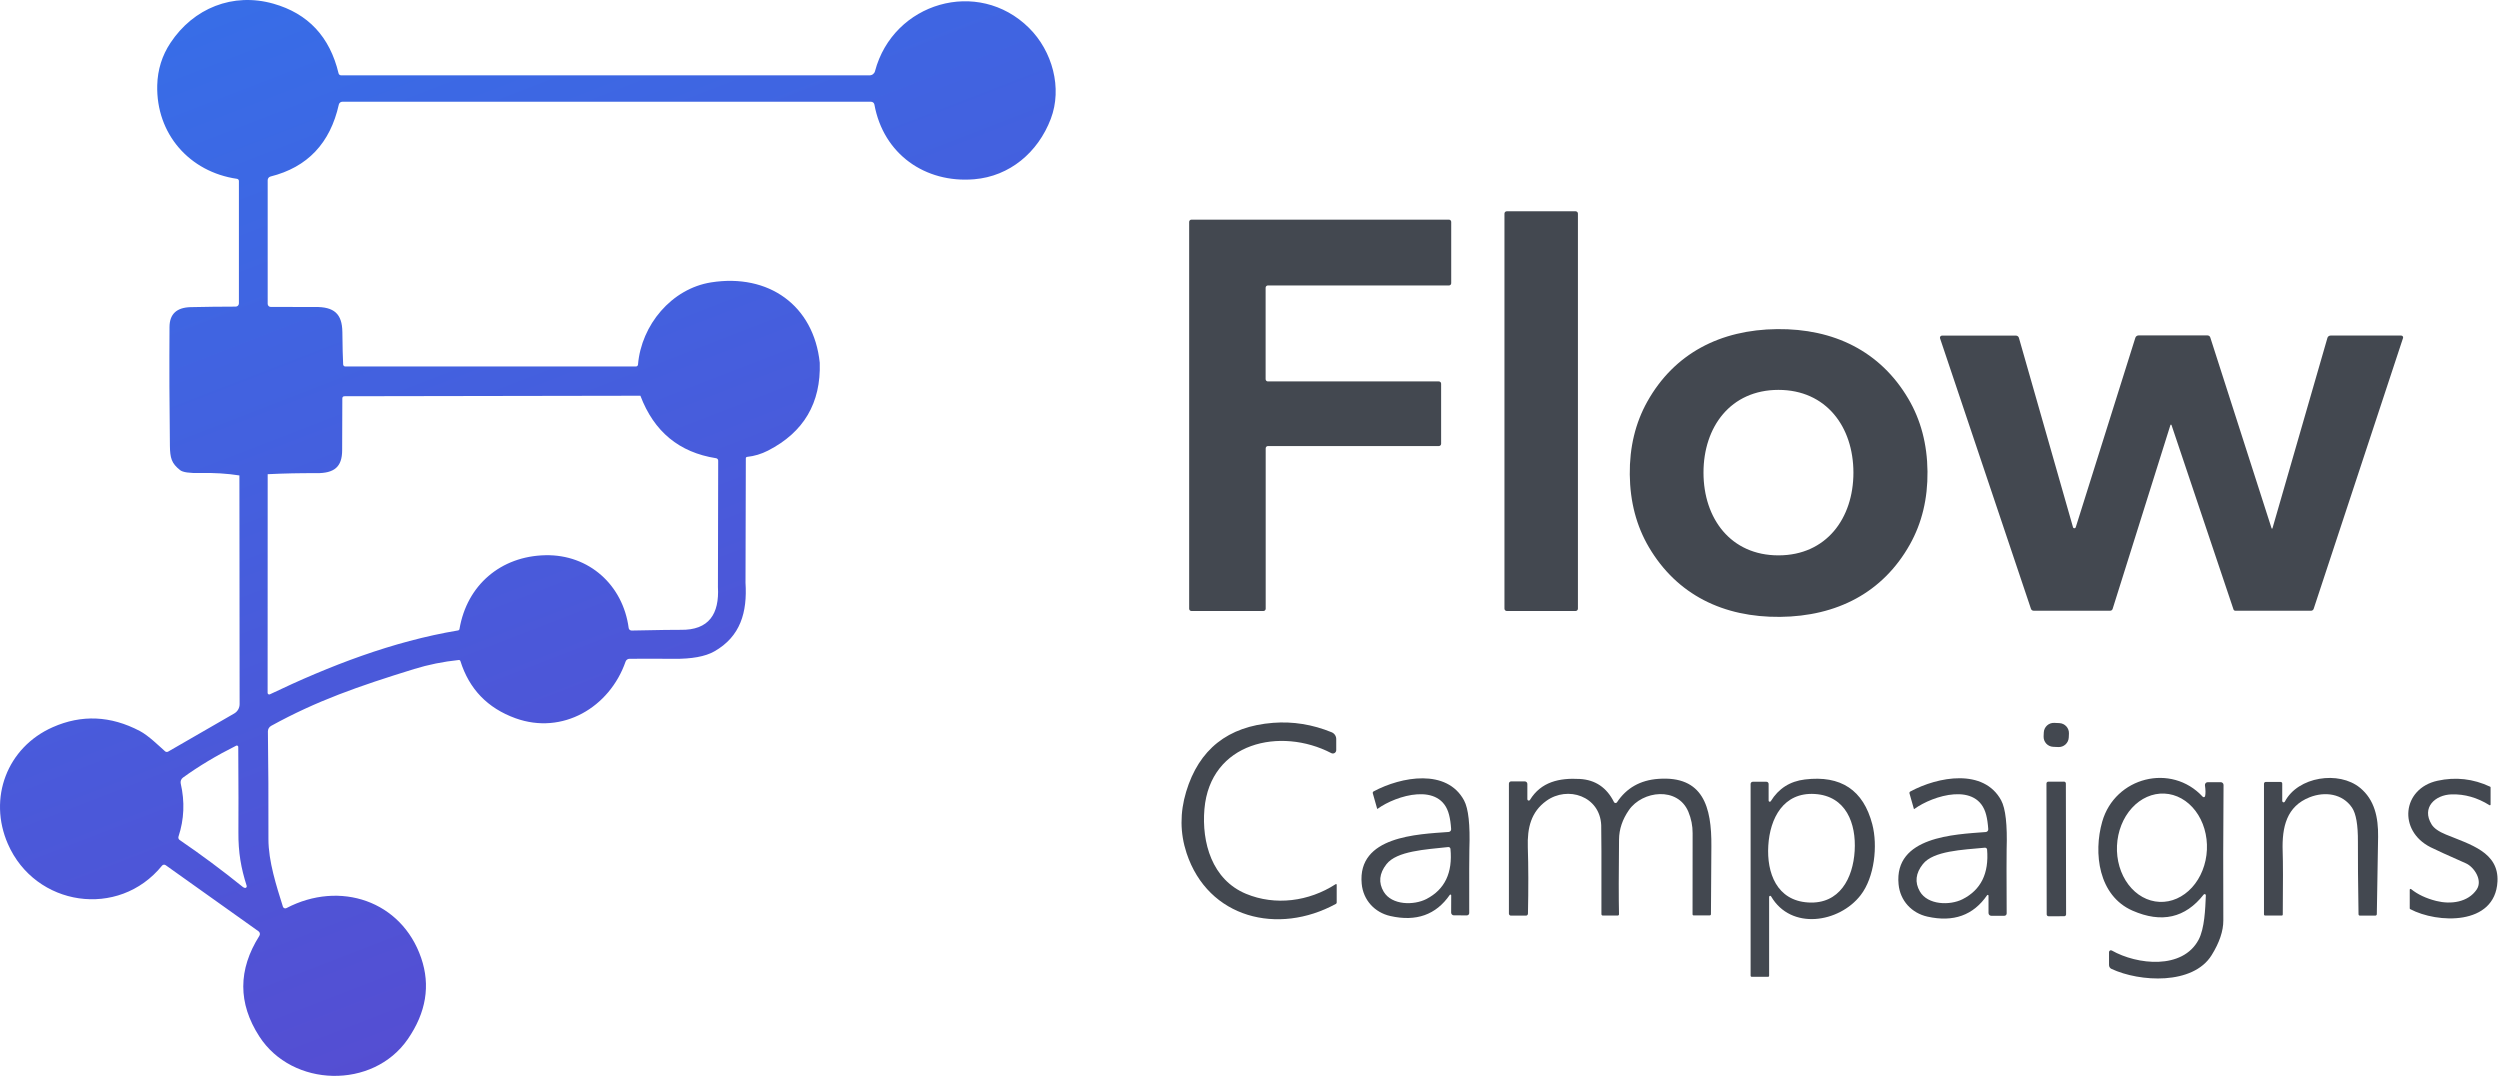
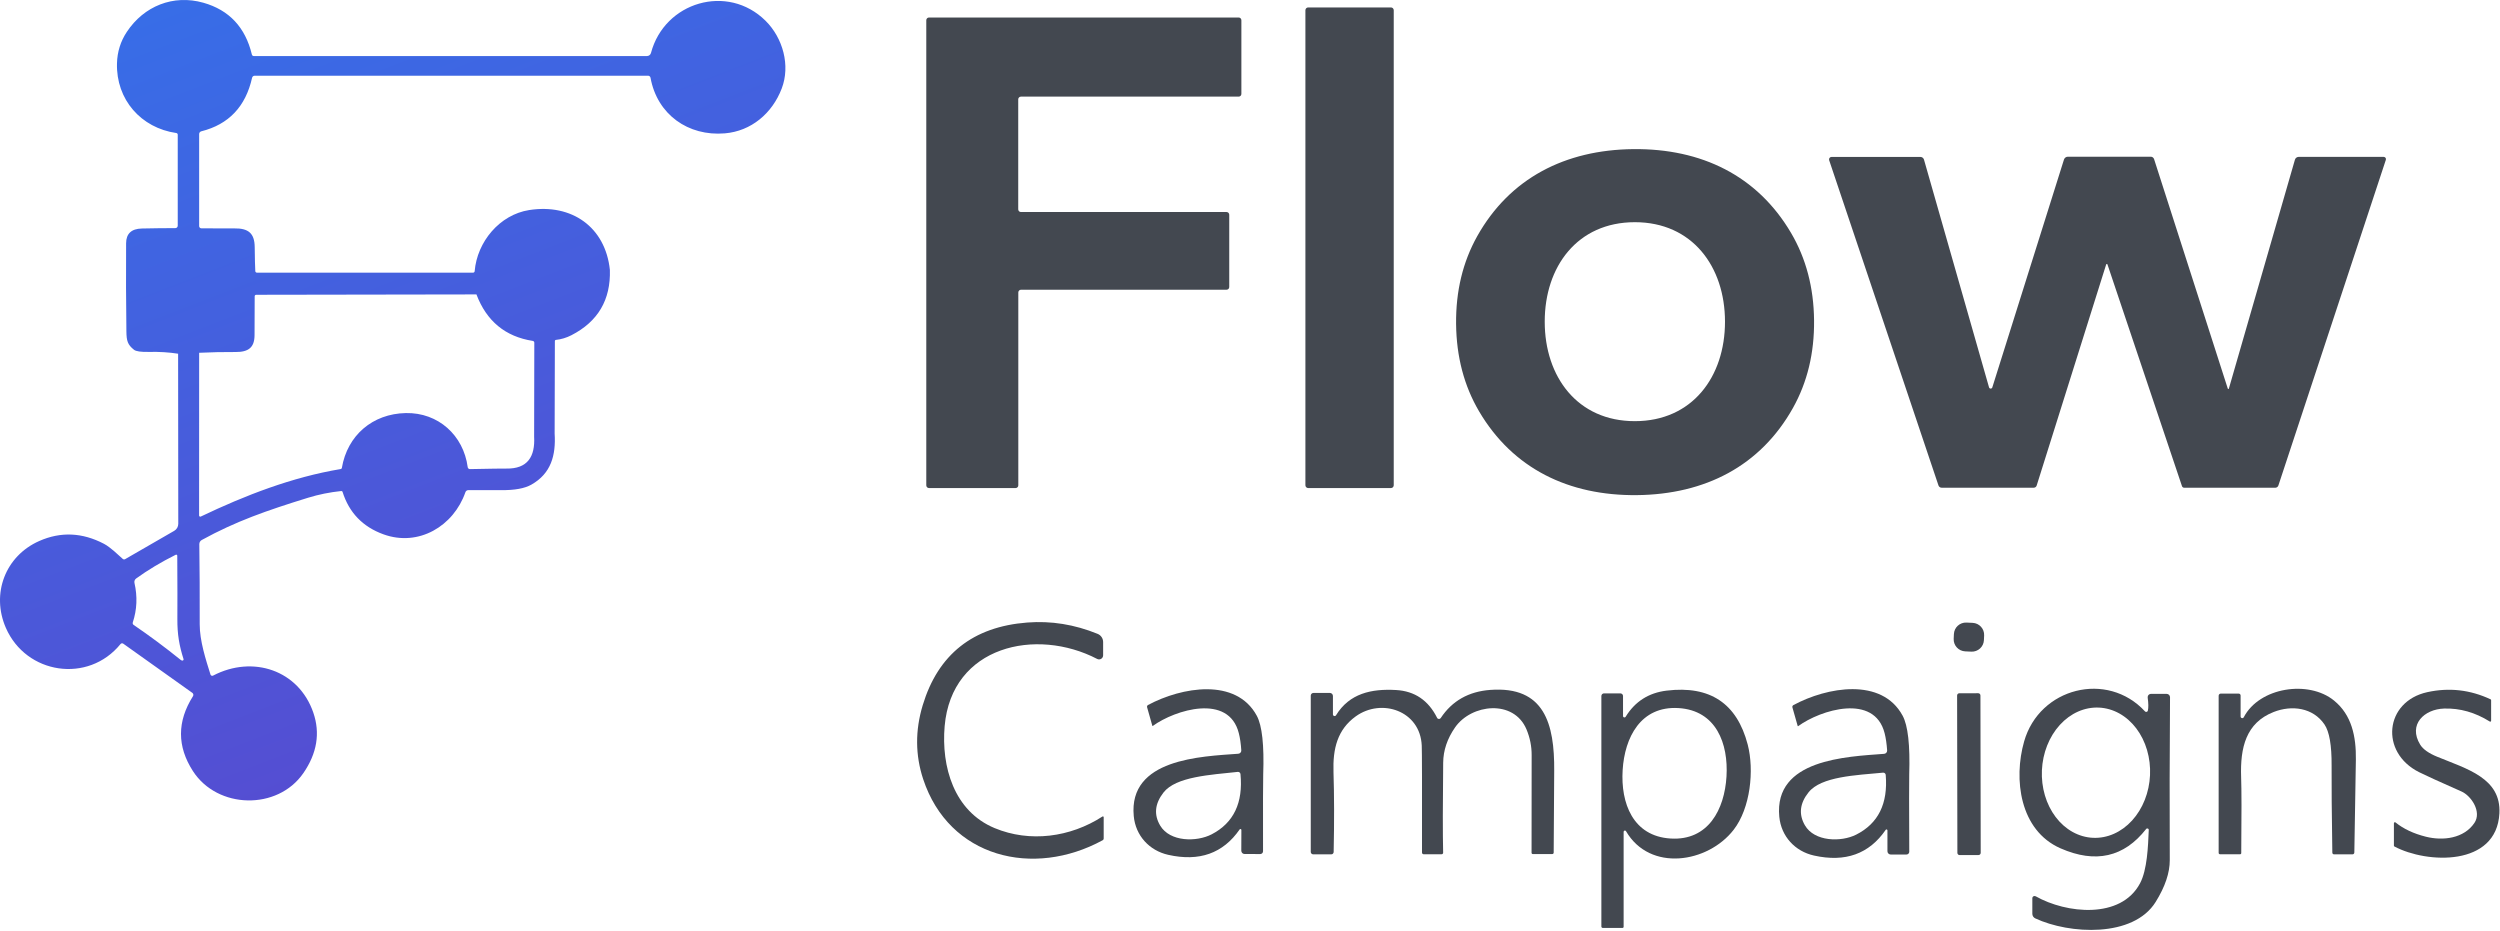
- <svg xmlns="http://www.w3.org/2000/svg" width="701" height="302" viewBox="0 0 701 302" fill="none">
-   <path d="M441.8 59.243H422.5C422.141 59.243 421.85 59.534 421.85 59.893V170.673C421.85 171.032 422.141 171.323 422.5 171.323H441.8C442.159 171.323 442.45 171.032 442.45 170.673V59.893C442.45 59.534 442.159 59.243 441.8 59.243Z" fill="#434850" />
-   <path d="M333.44 170.693V62.223C333.44 62.056 333.506 61.896 333.624 61.778C333.742 61.66 333.903 61.593 334.07 61.593H406.29C406.457 61.593 406.617 61.66 406.735 61.778C406.853 61.896 406.92 62.056 406.92 62.223V79.413C406.92 79.581 406.853 79.741 406.735 79.859C406.617 79.977 406.457 80.043 406.29 80.043H355.51C355.343 80.043 355.182 80.11 355.064 80.228C354.946 80.346 354.88 80.506 354.88 80.673V106.323C354.88 106.491 354.946 106.651 355.064 106.769C355.182 106.887 355.343 106.953 355.51 106.953H403.46C403.627 106.953 403.787 107.02 403.905 107.138C404.023 107.256 404.09 107.416 404.09 107.583V124.443C404.09 124.611 404.023 124.771 403.905 124.889C403.787 125.007 403.627 125.073 403.46 125.073H355.53C355.363 125.073 355.202 125.14 355.084 125.258C354.966 125.376 354.9 125.536 354.9 125.703V170.693C354.9 170.861 354.833 171.021 354.715 171.139C354.597 171.257 354.437 171.323 354.27 171.323H334.07C333.903 171.323 333.742 171.257 333.624 171.139C333.506 171.021 333.44 170.861 333.44 170.693Z" fill="#434850" />
-   <path d="M498.31 92.283C514.2 92.123 527.24 98.463 535.1 111.823C538.6 117.763 540.39 124.553 540.47 132.193C540.55 139.833 538.903 146.66 535.53 152.673C527.95 166.193 515.05 172.803 499.15 172.973C483.25 173.133 470.22 166.793 462.35 153.433C458.856 147.493 457.07 140.703 456.99 133.063C456.91 125.423 458.553 118.597 461.92 112.583C469.51 99.063 482.41 92.453 498.31 92.283ZM477.66 132.533C477.66 145.373 485.29 155.733 498.68 155.723C512.08 155.723 519.7 145.363 519.7 132.523C519.69 119.673 512.07 109.323 498.67 109.323C485.27 109.333 477.65 119.683 477.66 132.533Z" fill="#434850" />
-   <path d="M636.95 148.133C636.958 148.161 636.974 148.184 636.996 148.201C637.019 148.218 637.047 148.228 637.075 148.228C637.103 148.228 637.13 148.218 637.153 148.201C637.176 148.184 637.192 148.161 637.2 148.133L652.61 94.743C652.664 94.556 652.778 94.392 652.935 94.275C653.092 94.157 653.283 94.094 653.48 94.093H673.31C673.394 94.094 673.476 94.115 673.551 94.153C673.626 94.191 673.69 94.246 673.739 94.314C673.788 94.381 673.82 94.459 673.832 94.54C673.844 94.622 673.837 94.705 673.81 94.783L648.75 170.723C648.697 170.878 648.598 171.012 648.465 171.108C648.332 171.203 648.173 171.254 648.01 171.253H626.8C626.683 171.254 626.569 171.219 626.474 171.152C626.379 171.086 626.307 170.992 626.27 170.883L608.89 119.173C608.878 119.143 608.858 119.116 608.831 119.098C608.804 119.079 608.772 119.069 608.74 119.069C608.707 119.069 608.675 119.079 608.648 119.098C608.622 119.116 608.601 119.143 608.59 119.173L592.38 170.743C592.333 170.889 592.242 171.016 592.12 171.106C591.998 171.195 591.851 171.244 591.7 171.243H570.22C570.056 171.244 569.897 171.193 569.764 171.098C569.632 171.002 569.532 170.868 569.48 170.713L543.99 94.873C543.959 94.786 543.95 94.692 543.964 94.601C543.977 94.509 544.012 94.422 544.066 94.346C544.12 94.271 544.191 94.21 544.273 94.167C544.356 94.125 544.447 94.103 544.54 94.103H565.27C565.458 94.104 565.64 94.165 565.789 94.277C565.939 94.388 566.048 94.545 566.1 94.723L581.27 147.833C581.292 147.918 581.342 147.992 581.411 148.046C581.479 148.099 581.564 148.129 581.651 148.13C581.738 148.131 581.823 148.104 581.894 148.052C581.964 148 582.015 147.927 582.04 147.843L598.75 94.713C598.811 94.521 598.932 94.354 599.093 94.235C599.255 94.117 599.45 94.053 599.65 94.053H618.99C619.161 94.053 619.327 94.108 619.466 94.208C619.604 94.309 619.707 94.451 619.76 94.613L636.95 148.133Z" fill="#434850" />
-   <path d="M47.79 12.033C54.23 2.294 65.29 -2.187 76.66 1.033C86.386 3.793 92.476 10.301 94.93 20.554C94.966 20.715 95.058 20.86 95.188 20.963C95.319 21.067 95.481 21.123 95.649 21.123H243.84C244.184 21.124 244.519 21.011 244.792 20.801C245.065 20.591 245.261 20.297 245.349 19.964C250.439 0.724 274.23 -6.337 288.53 7.823C295.1 14.333 297.929 24.693 294.639 33.333C291.049 42.753 283.11 49.434 273.17 50.264C259.42 51.414 247.7 43.214 245.18 29.304C245.14 29.088 245.025 28.893 244.855 28.752C244.686 28.612 244.471 28.534 244.25 28.533H95.979C95.755 28.534 95.537 28.611 95.361 28.75C95.185 28.89 95.061 29.085 95.01 29.304C92.583 40.17 86.199 46.9 75.859 49.493C75.63 49.551 75.427 49.685 75.282 49.871C75.137 50.058 75.059 50.288 75.059 50.524V85.214C75.059 85.326 75.082 85.436 75.125 85.539C75.168 85.642 75.23 85.736 75.308 85.815C75.387 85.894 75.482 85.957 75.585 85.999C75.688 86.042 75.799 86.064 75.91 86.064C83.73 86.084 87.86 86.09 88.3 86.083C93.68 85.993 95.94 87.984 96 93.104C96.046 97.344 96.12 100.374 96.22 102.194C96.23 102.348 96.298 102.493 96.409 102.599C96.52 102.705 96.668 102.764 96.82 102.764H178.309C178.459 102.764 178.604 102.707 178.714 102.605C178.823 102.503 178.889 102.363 178.899 102.214C179.819 91.154 188.28 80.934 199.43 79.174C215.5 76.654 228.169 85.604 229.859 101.714C230.212 112.994 225.379 121.204 215.359 126.344C213.473 127.31 211.509 127.9 209.47 128.113C209.377 128.125 209.292 128.17 209.229 128.237C209.167 128.305 209.132 128.393 209.13 128.484L209.04 163.413C209.56 171.673 207.65 178.473 200.29 182.653C197.75 184.093 193.949 184.787 188.889 184.734C185.296 184.7 181.17 184.697 176.51 184.724C176.268 184.724 176.032 184.8 175.835 184.942C175.638 185.083 175.489 185.283 175.41 185.514C170.94 198.354 157.73 206.164 144.54 201.394C136.713 198.56 131.566 193.217 129.099 185.363C129.068 185.267 129.004 185.186 128.921 185.131C128.837 185.076 128.738 185.052 128.639 185.064C124.273 185.524 120.103 186.367 116.13 187.594C100.43 192.444 88.83 196.494 76.04 203.524C75.757 203.677 75.52 203.906 75.358 204.185C75.196 204.463 75.114 204.781 75.12 205.104C75.247 214.204 75.296 224.254 75.269 235.254C75.26 241.554 77.54 248.514 79.33 254.234C79.361 254.33 79.412 254.418 79.48 254.492C79.549 254.566 79.633 254.624 79.726 254.662C79.82 254.7 79.921 254.718 80.021 254.713C80.122 254.708 80.22 254.681 80.309 254.634C95.299 246.794 112.59 252.584 118.09 268.594C120.743 276.32 119.49 283.921 114.33 291.394C104.59 305.494 81.96 304.963 72.71 290.613C66.71 281.313 66.716 271.91 72.729 262.403C72.859 262.198 72.906 261.951 72.861 261.715C72.817 261.479 72.684 261.271 72.49 261.134L46.45 242.594C46.295 242.484 46.103 242.435 45.916 242.459C45.728 242.483 45.558 242.578 45.439 242.724C33.259 257.733 9.86 254.173 2.21 236.644C-3.39 223.814 1.96 209.573 14.79 203.903C22.883 200.324 31.016 200.677 39.189 204.964C41.639 206.244 44.629 209.203 46.269 210.653C46.389 210.761 46.54 210.827 46.7 210.843C46.86 210.859 47.021 210.824 47.16 210.743L65.67 200.064C66.134 199.797 66.52 199.41 66.787 198.945C67.054 198.479 67.192 197.951 67.189 197.413L67.13 133.314C63.703 132.774 60.023 132.547 56.09 132.634C53.123 132.701 51.26 132.43 50.5 131.823C48.08 129.903 47.69 128.453 47.639 124.953C47.493 113.814 47.457 102.72 47.53 91.674C47.55 88.067 49.53 86.217 53.47 86.123C57.636 86.03 61.846 85.981 66.099 85.974C66.335 85.974 66.562 85.879 66.729 85.71C66.896 85.541 66.99 85.312 66.99 85.073V50.753C66.99 50.605 66.936 50.462 66.841 50.351C66.745 50.239 66.614 50.165 66.47 50.144C53.14 48.224 43.73 37.534 44.09 23.884C44.203 19.537 45.437 15.587 47.79 12.033ZM66.43 209.041C66.364 209.039 66.299 209.053 66.24 209.083C60.673 211.87 55.693 214.857 51.3 218.043C51.044 218.23 50.849 218.489 50.739 218.785C50.629 219.082 50.608 219.406 50.679 219.714C51.846 224.807 51.636 229.76 50.05 234.573C49.991 234.746 49.991 234.934 50.049 235.108C50.106 235.281 50.22 235.43 50.37 235.533C56.337 239.6 62.243 243.99 68.09 248.703C68.283 248.857 68.483 248.947 68.689 248.974C68.763 248.985 68.839 248.976 68.908 248.949C68.977 248.922 69.039 248.877 69.087 248.82C69.135 248.762 69.167 248.692 69.181 248.617C69.196 248.543 69.192 248.466 69.17 248.394C67.59 243.414 66.809 239.174 66.849 233.264C66.889 228.464 66.876 220.52 66.809 209.434C66.808 209.366 66.789 209.3 66.756 209.241C66.722 209.183 66.674 209.134 66.617 209.099C66.56 209.064 66.496 209.044 66.43 209.041ZM96.55 111.104C96.401 111.104 96.259 111.162 96.154 111.265C96.049 111.368 95.99 111.508 95.99 111.653C95.983 112.693 95.966 117.567 95.939 126.274C95.929 130.973 93.67 132.704 88.78 132.674C84.18 132.647 79.606 132.744 75.059 132.964L75.04 194.293C75.04 194.366 75.058 194.439 75.094 194.503C75.129 194.567 75.179 194.623 75.241 194.662C75.302 194.702 75.373 194.725 75.446 194.731C75.519 194.736 75.593 194.724 75.66 194.694C92.49 186.654 110.06 179.854 128.439 176.774C128.541 176.756 128.636 176.708 128.708 176.636C128.78 176.564 128.826 176.472 128.84 176.373C130.92 164.063 140.43 155.934 152.95 155.684C165.17 155.444 174.68 164.053 176.28 176.083C176.305 176.283 176.403 176.467 176.555 176.6C176.708 176.732 176.905 176.806 177.109 176.804C185.015 176.644 189.582 176.577 190.809 176.604C198.849 176.754 201.729 172.093 201.309 164.583L201.38 129.163C201.379 128.998 201.319 128.839 201.211 128.714C201.103 128.589 200.953 128.508 200.79 128.484C190.443 126.864 183.37 121.024 179.57 110.964L96.55 111.104Z" fill="url(#paint0_linear_1_139)" />
-   <path d="M577.451 202.76L576.013 202.694C574.463 202.624 573.149 203.823 573.078 205.374L573.028 206.473C572.958 208.023 574.158 209.337 575.708 209.407L577.147 209.473C578.697 209.543 580.011 208.343 580.081 206.793L580.131 205.694C580.201 204.144 579.002 202.83 577.451 202.76Z" fill="#434850" />
-   <path d="M374.52 247.923C374.549 247.905 374.582 247.894 374.617 247.893C374.651 247.891 374.685 247.898 374.715 247.914C374.744 247.929 374.769 247.952 374.786 247.98C374.803 248.008 374.811 248.041 374.81 248.073V253.073C374.81 253.149 374.79 253.224 374.751 253.289C374.712 253.354 374.656 253.407 374.59 253.443C358.4 262.293 338.76 257.523 332.71 239.193C330.87 233.6 330.833 227.867 332.6 221.993C336.186 210.107 344.31 203.67 356.97 202.683C362.536 202.25 368.01 203.13 373.39 205.323C373.771 205.477 374.097 205.741 374.327 206.081C374.557 206.421 374.68 206.823 374.68 207.233V210.333C374.679 210.497 374.637 210.657 374.557 210.799C374.476 210.941 374.361 211.06 374.221 211.145C374.081 211.229 373.922 211.276 373.759 211.281C373.596 211.286 373.434 211.249 373.29 211.173C359.09 203.783 339.34 208.083 337.72 226.863C336.92 236.273 339.86 246.663 349.38 250.623C357.59 254.033 367.01 252.783 374.52 247.923Z" fill="#434850" />
-   <path d="M495.92 224.473C495.917 224.548 495.939 224.621 495.983 224.681C496.027 224.741 496.09 224.785 496.162 224.805C496.234 224.824 496.311 224.819 496.379 224.79C496.448 224.761 496.504 224.709 496.54 224.643C498.72 221.097 501.903 219.07 506.09 218.563C516.183 217.337 522.483 221.523 524.99 231.123C526.56 237.143 525.62 245.993 521.71 251.023C515.71 258.763 502.2 260.933 496.61 251.333C496.579 251.277 496.531 251.232 496.472 251.207C496.413 251.182 496.347 251.178 496.284 251.195C496.222 251.212 496.166 251.249 496.125 251.302C496.084 251.354 496.061 251.418 496.06 251.483V273.643C496.06 273.712 496.031 273.778 495.981 273.827C495.93 273.876 495.861 273.903 495.79 273.903H491.2C491.112 273.903 491.028 273.869 490.967 273.807C490.905 273.745 490.87 273.661 490.87 273.573V219.813C490.87 219.652 490.935 219.496 491.051 219.382C491.168 219.268 491.325 219.203 491.49 219.203H495.3C495.464 219.203 495.622 219.268 495.738 219.382C495.855 219.496 495.92 219.652 495.92 219.813V224.473ZM495.83 237.113C495.36 244.763 498.2 252.523 507.02 253.053C515.83 253.593 519.59 246.233 520.05 238.583C520.51 230.933 517.67 223.173 508.86 222.633C500.05 222.103 496.29 229.463 495.83 237.113Z" fill="#434850" />
-   <path d="M618.31 223.233C618.47 222.527 618.456 221.517 618.27 220.203C618.256 220.094 618.265 219.982 618.297 219.877C618.329 219.771 618.384 219.673 618.456 219.59C618.529 219.507 618.619 219.44 618.719 219.394C618.82 219.348 618.929 219.324 619.04 219.323H622.7C622.907 219.323 623.105 219.406 623.251 219.552C623.398 219.698 623.48 219.897 623.48 220.103C623.38 233.33 623.36 245.99 623.42 258.083C623.433 261.037 622.336 264.29 620.13 267.843C614.92 276.223 600.02 275.393 592.05 271.673C591.846 271.578 591.674 271.427 591.554 271.238C591.433 271.048 591.37 270.828 591.37 270.603V266.973C591.37 266.882 591.394 266.793 591.44 266.714C591.485 266.635 591.551 266.569 591.63 266.523C591.709 266.478 591.799 266.454 591.89 266.454C591.981 266.454 592.071 266.478 592.15 266.523C599.26 270.553 612.01 271.943 616.49 263.493C618.16 260.343 618.36 254.923 618.52 251.063C618.525 250.99 618.507 250.917 618.467 250.856C618.428 250.794 618.369 250.747 618.301 250.721C618.232 250.695 618.157 250.692 618.087 250.712C618.016 250.733 617.954 250.775 617.91 250.833C612.756 257.413 606.103 258.917 597.95 255.343C588.4 251.153 586.95 239.173 589.46 230.403C593.03 217.873 608.84 213.873 617.64 223.403C617.687 223.457 617.748 223.496 617.817 223.516C617.885 223.537 617.957 223.539 618.026 223.521C618.095 223.504 618.158 223.468 618.208 223.417C618.258 223.366 618.293 223.303 618.31 223.233ZM606.899 222.519C603.556 222.367 600.276 223.821 597.783 226.562C595.289 229.302 593.786 233.104 593.603 237.131C593.512 239.125 593.749 241.114 594.299 242.985C594.848 244.856 595.701 246.572 596.808 248.036C597.914 249.499 599.253 250.68 600.748 251.513C602.243 252.345 603.865 252.813 605.52 252.888C608.864 253.04 612.143 251.585 614.637 248.845C617.13 246.105 618.634 242.303 618.817 238.276C618.907 236.282 618.671 234.293 618.121 232.422C617.571 230.551 616.718 228.834 615.612 227.371C614.505 225.908 613.166 224.726 611.671 223.894C610.176 223.061 608.555 222.594 606.899 222.519Z" fill="#434850" />
-   <path d="M640.09 256.443C640.09 256.518 640.061 256.589 640.011 256.641C639.96 256.694 639.891 256.723 639.82 256.723H635.14C635.055 256.723 634.974 256.69 634.914 256.63C634.854 256.57 634.82 256.488 634.82 256.403V219.753C634.82 219.621 634.872 219.494 634.966 219.4C635.06 219.306 635.187 219.253 635.32 219.253H639.49C639.609 219.253 639.724 219.301 639.808 219.385C639.892 219.47 639.94 219.584 639.94 219.703V224.603C639.942 224.689 639.972 224.771 640.026 224.837C640.08 224.904 640.153 224.951 640.236 224.971C640.319 224.992 640.406 224.984 640.485 224.95C640.563 224.917 640.628 224.858 640.67 224.783C644.33 217.753 655.81 216.043 661.73 220.883C665.87 224.253 666.89 229.273 666.82 234.623C666.813 235.41 666.693 242.643 666.46 256.323C666.457 256.436 666.411 256.543 666.33 256.621C666.25 256.699 666.142 256.743 666.03 256.743H661.72C661.616 256.743 661.517 256.702 661.444 256.629C661.371 256.556 661.33 256.457 661.33 256.353C661.19 247.36 661.133 240.593 661.16 236.053C661.193 231.333 660.64 228.133 659.5 226.453C656.83 222.523 651.89 221.873 647.63 223.553C641.19 226.083 639.83 231.843 640.06 238.683C640.166 241.65 640.176 247.57 640.09 256.443Z" fill="#434850" />
-   <path d="M406.92 251.053C406.921 251.006 406.906 250.96 406.879 250.922C406.852 250.884 406.813 250.855 406.768 250.841C406.723 250.826 406.675 250.826 406.63 250.841C406.586 250.856 406.547 250.885 406.52 250.923C402.66 256.517 397.103 258.493 389.85 256.853C385.46 255.863 382.24 252.393 381.82 247.803C380.57 234.433 397.5 233.923 406.2 233.283C406.4 233.268 406.585 233.175 406.716 233.025C406.847 232.875 406.913 232.681 406.9 232.483C406.8 230.923 406.607 229.59 406.32 228.483C403.98 219.173 391.48 223.013 386.27 226.793C386.26 226.8 386.248 226.805 386.236 226.806C386.224 226.808 386.212 226.807 386.2 226.803C386.188 226.799 386.178 226.793 386.169 226.784C386.161 226.775 386.154 226.765 386.15 226.753L384.93 222.433C384.903 222.335 384.911 222.23 384.951 222.136C384.99 222.042 385.061 221.963 385.15 221.913C392.99 217.713 405.7 215.483 410.52 224.433C411.753 226.727 412.25 231.287 412.01 238.113C411.963 239.42 411.95 245.39 411.97 256.023C411.97 256.196 411.901 256.361 411.779 256.483C411.658 256.605 411.492 256.673 411.32 256.673L407.66 256.663C407.56 256.663 407.461 256.644 407.369 256.605C407.277 256.566 407.193 256.509 407.122 256.438C407.052 256.366 406.996 256.282 406.958 256.188C406.919 256.095 406.9 255.995 406.9 255.893L406.92 251.053ZM406.08 237.513C399.75 238.203 391.65 238.603 388.75 242.333C386.73 244.933 386.476 247.503 387.99 250.043C390.27 253.863 396.48 253.893 399.99 252.073C405.116 249.413 407.357 244.73 406.71 238.023C406.702 237.948 406.68 237.876 406.644 237.809C406.608 237.743 406.56 237.684 406.501 237.637C406.443 237.589 406.375 237.554 406.303 237.533C406.231 237.512 406.155 237.505 406.08 237.513Z" fill="#434850" />
-   <path d="M428.27 224.103C428.269 224.188 428.297 224.271 428.347 224.339C428.398 224.407 428.469 224.456 428.551 224.48C428.632 224.504 428.719 224.5 428.798 224.47C428.877 224.44 428.945 224.385 428.99 224.313C432.12 219.203 437.25 218.093 443 218.423C447.34 218.67 450.527 220.83 452.56 224.903C452.598 224.981 452.656 225.047 452.728 225.095C452.801 225.143 452.884 225.17 452.97 225.175C453.057 225.181 453.143 225.163 453.22 225.124C453.297 225.085 453.363 225.026 453.41 224.953C456.063 220.947 459.923 218.76 464.99 218.393C477.58 217.473 479.96 226.273 479.87 237.263C479.797 245.917 479.757 252.277 479.75 256.343C479.75 256.431 479.715 256.515 479.653 256.577C479.591 256.639 479.507 256.673 479.42 256.673H474.87C474.833 256.673 474.797 256.666 474.763 256.651C474.729 256.637 474.698 256.615 474.672 256.589C474.646 256.562 474.625 256.53 474.611 256.494C474.597 256.459 474.59 256.422 474.59 256.383C474.583 244.303 474.59 236.717 474.61 233.623C474.623 231.563 474.223 229.557 473.41 227.603C470.43 220.523 460.55 221.673 456.75 227.143C454.93 229.763 454.007 232.503 453.98 235.363C453.873 244.917 453.87 251.913 453.97 256.353C453.97 256.402 453.961 256.45 453.942 256.495C453.924 256.54 453.898 256.581 453.864 256.615C453.831 256.649 453.791 256.677 453.748 256.695C453.704 256.714 453.657 256.723 453.61 256.723H449.43C449.326 256.723 449.227 256.682 449.154 256.609C449.081 256.536 449.04 256.437 449.04 256.333C449.06 240.933 449.04 232.613 448.98 231.373C448.63 223.233 439.57 220.243 433.58 224.573C429.32 227.653 428.22 232.093 428.4 237.563C428.573 242.897 428.587 249.107 428.44 256.193C428.437 256.34 428.377 256.48 428.272 256.583C428.168 256.686 428.027 256.743 427.88 256.743H423.67C423.519 256.743 423.374 256.684 423.267 256.579C423.16 256.474 423.1 256.332 423.1 256.183V219.723C423.1 219.559 423.165 219.401 423.281 219.285C423.398 219.169 423.555 219.103 423.72 219.103H427.56C427.748 219.103 427.929 219.178 428.062 219.311C428.195 219.445 428.27 219.625 428.27 219.813V224.103Z" fill="#434850" />
-   <path d="M557.58 251.153C557.581 251.106 557.566 251.06 557.539 251.022C557.511 250.984 557.473 250.955 557.428 250.941C557.383 250.926 557.335 250.926 557.29 250.941C557.245 250.956 557.207 250.985 557.18 251.023C553.32 256.65 547.746 258.65 540.46 257.023C536.04 256.043 532.8 252.573 532.36 247.963C531.07 234.533 548.07 233.973 556.81 233.303C557.01 233.288 557.195 233.195 557.326 233.045C557.457 232.895 557.523 232.701 557.51 232.503C557.403 230.937 557.206 229.597 556.92 228.483C554.54 219.143 542 223.033 536.77 226.843C536.76 226.85 536.748 226.855 536.736 226.856C536.724 226.858 536.712 226.857 536.7 226.853C536.688 226.849 536.678 226.842 536.669 226.834C536.66 226.825 536.654 226.815 536.65 226.803L535.42 222.473C535.391 222.374 535.398 222.268 535.437 222.172C535.477 222.076 535.549 221.996 535.64 221.943C543.5 217.703 556.26 215.433 561.12 224.403C562.366 226.703 562.88 231.283 562.66 238.143C562.62 239.457 562.623 245.453 562.67 256.133C562.67 256.306 562.601 256.471 562.479 256.593C562.357 256.715 562.192 256.783 562.02 256.783H558.34C558.138 256.783 557.945 256.702 557.802 256.558C557.66 256.413 557.58 256.218 557.58 256.013V251.153ZM556.56 237.693C550.23 238.293 542.14 238.583 539.19 242.273C537.136 244.84 536.85 247.403 538.33 249.963C540.55 253.803 546.76 253.923 550.28 252.153C555.44 249.56 557.74 244.913 557.18 238.213C557.173 238.138 557.152 238.065 557.118 237.999C557.083 237.932 557.036 237.873 556.978 237.824C556.92 237.776 556.854 237.74 556.782 237.717C556.71 237.695 556.635 237.687 556.56 237.693Z" fill="#434850" />
-   <path d="M675.69 254.713V249.483C675.689 249.439 675.701 249.395 675.724 249.357C675.747 249.319 675.781 249.289 675.821 249.27C675.862 249.251 675.906 249.244 675.951 249.25C675.995 249.256 676.036 249.274 676.07 249.303C677.923 250.803 680.283 251.913 683.15 252.633C687.19 253.643 692.03 253.023 694.46 249.423C696.23 246.813 693.71 243.083 691.45 242.083C686.303 239.81 682.996 238.303 681.53 237.563C672.34 232.933 673.55 221.113 683.46 218.923C688.567 217.803 693.493 218.36 698.24 220.593C698.275 220.608 698.306 220.633 698.327 220.667C698.348 220.701 698.36 220.741 698.36 220.783V225.593C698.359 225.631 698.349 225.667 698.33 225.7C698.311 225.732 698.285 225.759 698.253 225.777C698.222 225.796 698.186 225.805 698.15 225.804C698.115 225.804 698.08 225.793 698.05 225.773C694.636 223.64 691.086 222.63 687.4 222.743C682.79 222.883 678.93 226.453 681.82 231.163C682.473 232.23 683.803 233.173 685.81 233.993C692.66 236.813 700.73 238.943 700.29 247.193C699.62 259.633 683.39 258.943 675.81 254.913C675.773 254.892 675.742 254.863 675.721 254.827C675.7 254.792 675.689 254.753 675.69 254.713Z" fill="#434850" />
-   <path d="M578.747 219.17L574.347 219.177C574.06 219.178 573.827 219.411 573.828 219.698L573.892 256.398C573.892 256.685 574.126 256.918 574.413 256.917L578.813 256.91C579.1 256.909 579.332 256.676 579.332 256.389L579.268 219.689C579.267 219.401 579.034 219.169 578.747 219.17Z" fill="#434850" />
+ <svg xmlns="http://www.w3.org/2000/svg" width="583" height="217" viewBox="0 0 583 217" fill="none">
+   <path d="M324.37 1.734H305.07C304.711 1.734 304.42 2.025 304.42 2.384V113.164C304.42 113.523 304.711 113.814 305.07 113.814H324.37C324.729 113.814 325.02 113.523 325.02 113.164V2.384C325.02 2.025 324.729 1.734 324.37 1.734Z" fill="#434850" />
+   <path d="M216.01 113.184V4.714C216.01 4.547 216.076 4.387 216.195 4.269C216.313 4.151 216.473 4.084 216.64 4.084H288.86C289.027 4.084 289.187 4.151 289.305 4.269C289.424 4.387 289.49 4.547 289.49 4.714V21.904C289.49 22.071 289.424 22.232 289.305 22.35C289.187 22.468 289.027 22.534 288.86 22.534H238.08C237.913 22.534 237.753 22.601 237.635 22.719C237.516 22.837 237.45 22.997 237.45 23.164V48.814C237.45 48.981 237.516 49.142 237.635 49.26C237.753 49.378 237.913 49.444 238.08 49.444H286.03C286.197 49.444 286.357 49.511 286.475 49.629C286.594 49.747 286.66 49.907 286.66 50.074V66.934C286.66 67.101 286.594 67.262 286.475 67.38C286.357 67.498 286.197 67.564 286.03 67.564H238.1C237.933 67.564 237.773 67.631 237.655 67.749C237.536 67.867 237.47 68.027 237.47 68.194V113.184C237.47 113.351 237.404 113.512 237.285 113.63C237.167 113.748 237.007 113.814 236.84 113.814H216.64C216.473 113.814 216.313 113.748 216.195 113.63C216.076 113.512 216.01 113.351 216.01 113.184Z" fill="#434850" />
+   <path d="M380.88 34.774C396.77 34.614 409.81 40.954 417.67 54.314C421.17 60.254 422.96 67.044 423.04 74.684C423.12 82.324 421.473 89.151 418.1 95.164C410.52 108.684 397.62 115.294 381.72 115.464C365.82 115.624 352.79 109.284 344.92 95.924C341.427 89.984 339.64 83.194 339.56 75.554C339.48 67.914 341.123 61.088 344.49 55.074C352.08 41.554 364.98 34.944 380.88 34.774ZM360.23 75.024C360.23 87.864 367.86 98.224 381.25 98.214C394.65 98.214 402.27 87.854 402.27 75.014C402.26 62.164 394.64 51.814 381.24 51.814C367.84 51.824 360.22 62.174 360.23 75.024Z" fill="#434850" />
+   <path d="M519.52 90.624C519.528 90.651 519.544 90.675 519.567 90.692C519.589 90.709 519.617 90.719 519.645 90.719C519.673 90.719 519.701 90.709 519.723 90.692C519.746 90.675 519.762 90.651 519.77 90.624L535.18 37.234C535.234 37.047 535.348 36.883 535.505 36.766C535.662 36.648 535.853 36.585 536.05 36.584H555.88C555.964 36.585 556.047 36.605 556.121 36.644C556.196 36.682 556.26 36.737 556.309 36.805C556.358 36.872 556.39 36.95 556.402 37.031C556.415 37.113 556.407 37.196 556.38 37.274L531.32 113.214C531.268 113.369 531.168 113.503 531.035 113.598C530.903 113.694 530.743 113.745 530.58 113.744H509.37C509.253 113.745 509.139 113.71 509.044 113.643C508.949 113.577 508.878 113.483 508.84 113.374L491.46 61.664C491.449 61.634 491.428 61.607 491.401 61.589C491.375 61.57 491.343 61.56 491.31 61.56C491.277 61.56 491.246 61.57 491.219 61.589C491.192 61.607 491.171 61.634 491.16 61.664L474.95 113.234C474.903 113.38 474.812 113.507 474.69 113.596C474.568 113.686 474.421 113.735 474.27 113.734H452.79C452.627 113.735 452.468 113.684 452.335 113.588C452.202 113.493 452.102 113.359 452.05 113.204L426.56 37.364C426.53 37.277 426.521 37.183 426.534 37.092C426.547 37 426.582 36.913 426.636 36.837C426.69 36.762 426.761 36.7 426.844 36.658C426.926 36.616 427.017 36.594 427.11 36.594H447.84C448.028 36.595 448.21 36.656 448.36 36.767C448.509 36.879 448.618 37.036 448.67 37.214L463.84 90.324C463.863 90.409 463.912 90.483 463.981 90.537C464.05 90.59 464.134 90.62 464.221 90.621C464.308 90.622 464.394 90.595 464.464 90.543C464.534 90.491 464.585 90.418 464.61 90.334L481.32 37.204C481.382 37.012 481.502 36.845 481.664 36.726C481.826 36.608 482.02 36.544 482.22 36.544H501.56C501.731 36.544 501.898 36.599 502.036 36.699C502.174 36.8 502.277 36.942 502.33 37.104L519.52 90.624Z" fill="#434850" />
+   <path d="M29.569 7.445C33.554 1.419 40.398 -1.353 47.432 0.639C53.45 2.347 57.218 6.373 58.736 12.717C58.759 12.817 58.815 12.906 58.896 12.97C58.977 13.035 59.078 13.07 59.182 13.07H150.873C151.086 13.07 151.293 13 151.462 12.87C151.631 12.74 151.753 12.558 151.807 12.352C154.957 0.448 169.676 -3.921 178.524 4.841C182.589 8.869 184.34 15.279 182.305 20.625C180.083 26.453 175.17 30.586 169.02 31.099C160.513 31.811 153.261 26.737 151.702 18.131C151.677 17.997 151.607 17.877 151.502 17.79C151.397 17.703 151.264 17.654 151.127 17.654H59.387C59.248 17.654 59.113 17.702 59.004 17.789C58.895 17.875 58.818 17.995 58.786 18.131C57.285 24.854 53.335 29.018 46.937 30.623C46.796 30.659 46.67 30.742 46.58 30.857C46.49 30.973 46.442 31.114 46.442 31.261V52.724C46.442 52.793 46.456 52.862 46.482 52.926C46.509 52.989 46.548 53.048 46.597 53.096C46.645 53.145 46.703 53.184 46.767 53.211C46.83 53.237 46.9 53.251 46.969 53.251C51.807 53.263 54.362 53.267 54.635 53.263C57.963 53.207 59.361 54.439 59.398 57.606C59.427 60.23 59.473 62.105 59.535 63.231C59.541 63.327 59.583 63.416 59.652 63.481C59.721 63.547 59.812 63.584 59.906 63.584H110.327C110.42 63.584 110.509 63.548 110.577 63.485C110.645 63.422 110.686 63.335 110.692 63.243C111.262 56.4 116.496 50.076 123.394 48.987C133.337 47.428 141.177 52.966 142.223 62.933C142.441 69.913 139.451 74.993 133.251 78.174C132.084 78.772 130.869 79.136 129.607 79.268C129.55 79.276 129.496 79.303 129.458 79.344C129.419 79.386 129.398 79.442 129.396 79.498L129.341 101.11C129.662 106.221 128.48 110.428 123.927 113.014C122.355 113.905 120.004 114.335 116.873 114.302C114.65 114.281 112.097 114.279 109.214 114.296C109.064 114.296 108.918 114.342 108.796 114.429C108.674 114.517 108.582 114.641 108.533 114.784C105.767 122.729 97.594 127.56 89.433 124.609C84.59 122.856 81.405 119.55 79.879 114.691C79.859 114.632 79.82 114.58 79.768 114.547C79.717 114.513 79.655 114.499 79.595 114.506C76.893 114.79 74.312 115.312 71.853 116.071C62.139 119.072 54.962 121.578 47.049 125.928C46.873 126.023 46.727 126.164 46.627 126.337C46.526 126.509 46.476 126.706 46.479 126.905C46.558 132.536 46.589 138.754 46.572 145.56C46.566 149.458 47.976 153.764 49.084 157.304C49.103 157.363 49.135 157.418 49.178 157.464C49.22 157.51 49.272 157.546 49.33 157.569C49.388 157.593 49.45 157.603 49.513 157.6C49.575 157.597 49.635 157.581 49.69 157.552C58.965 152.701 69.663 156.283 73.066 166.189C74.708 170.97 73.933 175.672 70.74 180.296C64.714 189.02 50.712 188.692 44.988 179.813C41.276 174.059 41.28 168.241 45.001 162.359C45.081 162.232 45.109 162.079 45.082 161.933C45.054 161.787 44.972 161.658 44.852 161.573L28.74 150.101C28.644 150.033 28.526 150.003 28.41 150.018C28.294 150.033 28.189 150.092 28.115 150.182C20.579 159.469 6.1 157.266 1.367 146.42C-2.098 138.481 1.213 129.671 9.151 126.163C14.159 123.948 19.191 124.166 24.248 126.818C25.764 127.61 27.614 129.442 28.629 130.34C28.703 130.406 28.797 130.447 28.895 130.457C28.994 130.467 29.094 130.445 29.18 130.395L40.633 123.787C40.92 123.622 41.158 123.382 41.323 123.095C41.488 122.807 41.575 122.48 41.573 122.147L41.536 82.486C39.416 82.152 37.139 82.012 34.705 82.065C32.869 82.106 31.716 81.94 31.246 81.564C29.749 80.376 29.507 79.479 29.476 77.313C29.386 70.421 29.363 63.556 29.408 56.721C29.421 54.49 30.646 53.346 33.084 53.288C35.662 53.23 38.267 53.199 40.898 53.195C41.044 53.195 41.185 53.136 41.288 53.032C41.391 52.928 41.449 52.786 41.449 52.639V31.403C41.449 31.311 41.416 31.222 41.357 31.153C41.298 31.084 41.216 31.038 41.127 31.025C32.879 29.837 27.057 23.223 27.28 14.777C27.35 12.088 28.113 9.644 29.569 7.445ZM41.102 129.342C41.062 129.34 41.021 129.349 40.985 129.368C37.541 131.092 34.459 132.94 31.741 134.912C31.583 135.028 31.463 135.187 31.394 135.371C31.326 135.555 31.313 135.754 31.357 135.945C32.079 139.097 31.949 142.161 30.968 145.139C30.932 145.246 30.931 145.362 30.967 145.47C31.002 145.577 31.073 145.669 31.166 145.733C34.858 148.249 38.512 150.966 42.13 153.883C42.249 153.977 42.373 154.033 42.501 154.05C42.546 154.056 42.593 154.051 42.636 154.034C42.679 154.017 42.717 153.99 42.747 153.954C42.776 153.918 42.797 153.875 42.806 153.829C42.815 153.783 42.812 153.735 42.798 153.69C41.82 150.609 41.337 147.986 41.362 144.329C41.387 141.359 41.379 136.444 41.338 129.585C41.337 129.543 41.325 129.502 41.305 129.466C41.284 129.429 41.254 129.398 41.219 129.377C41.183 129.355 41.143 129.343 41.102 129.342ZM59.739 68.744C59.647 68.744 59.559 68.78 59.494 68.844C59.429 68.907 59.392 68.994 59.392 69.084C59.388 69.727 59.378 72.743 59.361 78.13C59.355 81.038 57.957 82.108 54.931 82.09C52.085 82.073 49.255 82.133 46.442 82.269L46.43 120.217C46.43 120.262 46.442 120.307 46.464 120.346C46.486 120.386 46.517 120.42 46.555 120.444C46.593 120.469 46.636 120.484 46.681 120.487C46.727 120.491 46.772 120.482 46.813 120.464C57.227 115.489 68.098 111.282 79.471 109.377C79.534 109.366 79.592 109.335 79.637 109.291C79.681 109.246 79.709 109.19 79.718 109.129C81.005 101.512 86.889 96.482 94.636 96.327C102.196 96.178 108.081 101.506 109.071 108.949C109.086 109.073 109.147 109.187 109.242 109.269C109.337 109.351 109.459 109.396 109.585 109.395C114.477 109.296 117.302 109.255 118.061 109.271C123.036 109.364 124.818 106.48 124.558 101.834L124.601 79.918C124.601 79.816 124.564 79.718 124.497 79.64C124.43 79.563 124.337 79.513 124.236 79.498C117.834 78.496 113.458 74.882 111.106 68.657L59.739 68.744Z" fill="url(#paint0_linear_2_2)" />
+   <path d="M460.022 145.25L458.583 145.185C457.033 145.115 455.719 146.314 455.649 147.865L455.599 148.964C455.528 150.514 456.728 151.828 458.278 151.898L459.717 151.964C461.267 152.034 462.581 150.834 462.651 149.284L462.701 148.185C462.772 146.635 461.572 145.321 460.022 145.25Z" fill="#434850" />
+   <path d="M257.09 190.414C257.119 190.396 257.153 190.385 257.187 190.384C257.221 190.382 257.255 190.389 257.285 190.405C257.315 190.42 257.339 190.443 257.356 190.471C257.373 190.499 257.381 190.532 257.38 190.564V195.564C257.38 195.64 257.36 195.715 257.321 195.78C257.282 195.845 257.227 195.898 257.16 195.934C240.97 204.784 221.33 200.014 215.28 181.684C213.44 176.091 213.403 170.358 215.17 164.484C218.757 152.598 226.88 146.161 239.54 145.174C245.107 144.741 250.58 145.621 255.96 147.814C256.341 147.968 256.667 148.232 256.897 148.572C257.127 148.912 257.25 149.314 257.25 149.724V152.824C257.25 152.988 257.207 153.148 257.127 153.29C257.047 153.432 256.931 153.551 256.791 153.635C256.652 153.72 256.493 153.767 256.329 153.772C256.166 153.777 256.005 153.74 255.86 153.664C241.66 146.274 221.91 150.574 220.29 169.354C219.49 178.764 222.43 189.154 231.95 193.114C240.16 196.524 249.58 195.274 257.09 190.414Z" fill="#434850" />
+   <path d="M378.49 166.964C378.487 167.039 378.509 167.112 378.553 167.172C378.597 167.232 378.661 167.276 378.732 167.296C378.804 167.315 378.881 167.31 378.949 167.281C379.018 167.251 379.074 167.2 379.11 167.134C381.29 163.588 384.473 161.561 388.66 161.054C398.753 159.828 405.053 164.014 407.56 173.614C409.13 179.634 408.19 188.484 404.28 193.514C398.28 201.254 384.77 203.424 379.18 193.824C379.149 193.768 379.101 193.723 379.042 193.698C378.983 193.673 378.917 193.669 378.854 193.686C378.792 193.703 378.736 193.74 378.695 193.793C378.654 193.845 378.632 193.909 378.63 193.974V216.134C378.63 216.203 378.601 216.269 378.551 216.318C378.5 216.367 378.432 216.394 378.36 216.394H373.77C373.682 216.394 373.599 216.36 373.537 216.298C373.475 216.236 373.44 216.152 373.44 216.064V162.304C373.44 162.143 373.505 161.987 373.622 161.873C373.738 161.759 373.896 161.694 374.06 161.694H377.87C378.034 161.694 378.192 161.759 378.308 161.873C378.425 161.987 378.49 162.143 378.49 162.304V166.964ZM378.4 179.604C377.93 187.254 380.77 195.014 389.59 195.544C398.4 196.084 402.16 188.724 402.62 181.074C403.08 173.424 400.24 165.664 391.43 165.124C382.62 164.594 378.86 171.954 378.4 179.604Z" fill="#434850" />
+   <path d="M500.88 165.724C501.04 165.018 501.027 164.008 500.84 162.694C500.826 162.585 500.835 162.473 500.867 162.367C500.899 162.262 500.954 162.164 501.027 162.081C501.099 161.998 501.189 161.931 501.29 161.885C501.39 161.839 501.499 161.815 501.61 161.814H505.27C505.477 161.814 505.675 161.897 505.822 162.043C505.968 162.189 506.05 162.387 506.05 162.594C505.95 175.821 505.93 188.481 505.99 200.574C506.003 203.528 504.907 206.781 502.7 210.334C497.49 218.714 482.59 217.884 474.62 214.164C474.417 214.069 474.245 213.918 474.124 213.728C474.004 213.539 473.94 213.319 473.94 213.094V209.464C473.94 209.373 473.964 209.283 474.01 209.204C474.055 209.125 474.121 209.06 474.2 209.014C474.279 208.969 474.369 208.945 474.46 208.945C474.551 208.945 474.641 208.969 474.72 209.014C481.83 213.044 494.58 214.434 499.06 205.984C500.73 202.834 500.93 197.414 501.09 193.554C501.095 193.481 501.077 193.408 501.037 193.347C500.998 193.285 500.939 193.238 500.871 193.212C500.802 193.186 500.727 193.183 500.657 193.203C500.586 193.223 500.524 193.266 500.48 193.324C495.327 199.904 488.673 201.408 480.52 197.834C470.97 193.644 469.52 181.664 472.03 172.894C475.6 160.364 491.41 156.364 500.21 165.894C500.258 165.947 500.319 165.986 500.387 166.007C500.455 166.028 500.527 166.03 500.596 166.012C500.666 165.995 500.728 165.959 500.778 165.908C500.828 165.857 500.864 165.794 500.88 165.724ZM489.469 165.01C486.126 164.858 482.847 166.312 480.353 169.053C477.859 171.793 476.356 175.595 476.173 179.622C476.082 181.616 476.319 183.605 476.869 185.476C477.419 187.347 478.271 189.063 479.378 190.527C480.485 191.99 481.824 193.171 483.318 194.004C484.813 194.836 486.435 195.304 488.09 195.379C491.434 195.531 494.713 194.076 497.207 191.336C499.701 188.596 501.204 184.794 501.387 180.767C501.478 178.773 501.241 176.784 500.691 174.912C500.141 173.041 499.289 171.325 498.182 169.862C497.075 168.399 495.736 167.217 494.241 166.385C492.747 165.552 491.125 165.085 489.469 165.01Z" fill="#434850" />
+   <path d="M522.66 198.934C522.66 199.009 522.632 199.08 522.581 199.132C522.53 199.185 522.462 199.214 522.39 199.214H517.71C517.625 199.214 517.544 199.181 517.484 199.121C517.424 199.061 517.39 198.979 517.39 198.894V162.244C517.39 162.112 517.443 161.985 517.536 161.891C517.63 161.797 517.757 161.744 517.89 161.744H522.06C522.179 161.744 522.294 161.792 522.378 161.876C522.463 161.961 522.51 162.075 522.51 162.194V167.094C522.512 167.18 522.543 167.262 522.596 167.328C522.65 167.395 522.724 167.442 522.806 167.462C522.889 167.483 522.977 167.475 523.055 167.441C523.133 167.407 523.198 167.349 523.24 167.274C526.9 160.244 538.38 158.534 544.3 163.374C548.44 166.744 549.46 171.764 549.39 177.114C549.383 177.901 549.263 185.134 549.03 198.814C549.027 198.927 548.981 199.033 548.901 199.112C548.82 199.19 548.712 199.234 548.6 199.234H544.29C544.187 199.234 544.087 199.193 544.014 199.12C543.941 199.047 543.9 198.948 543.9 198.844C543.76 189.851 543.703 183.084 543.73 178.544C543.763 173.824 543.21 170.624 542.07 168.944C539.4 165.014 534.46 164.364 530.2 166.044C523.76 168.574 522.4 174.334 522.63 181.174C522.737 184.141 522.747 190.061 522.66 198.934Z" fill="#434850" />
+   <path d="M289.49 193.544C289.491 193.497 289.476 193.451 289.449 193.413C289.422 193.375 289.383 193.346 289.338 193.332C289.293 193.317 289.245 193.317 289.2 193.332C289.156 193.347 289.117 193.376 289.09 193.414C285.23 199.008 279.673 200.984 272.42 199.344C268.03 198.354 264.81 194.884 264.39 190.294C263.14 176.924 280.07 176.414 288.77 175.774C288.97 175.759 289.155 175.666 289.287 175.516C289.418 175.366 289.484 175.172 289.47 174.974C289.37 173.414 289.177 172.081 288.89 170.974C286.55 161.664 274.05 165.504 268.84 169.284C268.83 169.291 268.818 169.296 268.806 169.297C268.794 169.299 268.782 169.298 268.77 169.294C268.759 169.29 268.748 169.283 268.739 169.275C268.731 169.266 268.724 169.256 268.72 169.244L267.5 164.924C267.474 164.826 267.481 164.721 267.521 164.627C267.561 164.532 267.631 164.454 267.72 164.404C275.56 160.204 288.27 157.974 293.09 166.924C294.323 169.218 294.82 173.778 294.58 180.604C294.533 181.911 294.52 187.881 294.54 198.514C294.54 198.687 294.472 198.852 294.35 198.974C294.228 199.096 294.062 199.164 293.89 199.164L290.23 199.154C290.13 199.154 290.031 199.134 289.939 199.096C289.847 199.057 289.763 199 289.693 198.929C289.622 198.857 289.566 198.773 289.528 198.679C289.49 198.586 289.47 198.486 289.47 198.384L289.49 193.544ZM288.65 180.004C282.32 180.694 274.22 181.094 271.32 184.824C269.3 187.424 269.047 189.994 270.56 192.534C272.84 196.354 279.05 196.384 282.56 194.564C287.687 191.904 289.927 187.221 289.28 180.514C289.273 180.439 289.25 180.367 289.214 180.3C289.179 180.234 289.13 180.175 289.071 180.128C289.013 180.08 288.945 180.045 288.873 180.024C288.801 180.003 288.725 179.996 288.65 180.004Z" fill="#434850" />
+   <path d="M310.84 166.594C310.839 166.679 310.867 166.762 310.917 166.83C310.968 166.898 311.039 166.947 311.121 166.971C311.202 166.995 311.289 166.991 311.368 166.961C311.447 166.931 311.515 166.876 311.56 166.804C314.69 161.694 319.82 160.584 325.57 160.914C329.91 161.161 333.097 163.321 335.13 167.394C335.168 167.472 335.226 167.538 335.299 167.586C335.371 167.633 335.454 167.661 335.54 167.666C335.627 167.671 335.713 167.654 335.79 167.615C335.867 167.576 335.933 167.517 335.98 167.444C338.633 163.438 342.493 161.251 347.56 160.884C360.15 159.964 362.53 168.764 362.44 179.754C362.367 188.408 362.327 194.768 362.32 198.834C362.32 198.922 362.285 199.006 362.223 199.068C362.161 199.13 362.077 199.164 361.99 199.164H357.44C357.403 199.164 357.367 199.157 357.333 199.142C357.299 199.128 357.268 199.106 357.242 199.079C357.216 199.053 357.195 199.021 357.181 198.985C357.167 198.95 357.16 198.912 357.16 198.874C357.153 186.794 357.16 179.208 357.18 176.114C357.193 174.054 356.793 172.048 355.98 170.094C353 163.014 343.12 164.164 339.32 169.634C337.5 172.254 336.577 174.994 336.55 177.854C336.443 187.408 336.44 194.404 336.54 198.844C336.54 198.893 336.531 198.941 336.513 198.986C336.494 199.031 336.468 199.072 336.435 199.106C336.401 199.14 336.361 199.168 336.318 199.186C336.274 199.205 336.227 199.214 336.18 199.214H332C331.897 199.214 331.797 199.173 331.724 199.1C331.651 199.027 331.61 198.928 331.61 198.824C331.63 183.424 331.61 175.104 331.55 173.864C331.2 165.724 322.14 162.734 316.15 167.064C311.89 170.144 310.79 174.584 310.97 180.054C311.143 185.388 311.157 191.598 311.01 198.684C311.007 198.831 310.947 198.971 310.842 199.074C310.738 199.177 310.597 199.234 310.45 199.234H306.24C306.089 199.234 305.944 199.175 305.837 199.07C305.73 198.965 305.67 198.823 305.67 198.674V162.214C305.67 162.05 305.735 161.892 305.852 161.776C305.968 161.66 306.125 161.594 306.29 161.594H310.13C310.318 161.594 310.499 161.669 310.632 161.802C310.765 161.935 310.84 162.116 310.84 162.304V166.594Z" fill="#434850" />
+   <path d="M440.15 193.644C440.151 193.597 440.136 193.551 440.109 193.513C440.082 193.475 440.043 193.446 439.998 193.432C439.953 193.417 439.905 193.417 439.86 193.432C439.816 193.447 439.777 193.476 439.75 193.514C435.89 199.141 430.317 201.141 423.03 199.514C418.61 198.534 415.37 195.064 414.93 190.454C413.64 177.024 430.64 176.464 439.38 175.794C439.58 175.779 439.766 175.686 439.897 175.536C440.028 175.386 440.094 175.192 440.08 174.994C439.973 173.428 439.777 172.088 439.49 170.974C437.11 161.634 424.57 165.524 419.34 169.334C419.33 169.341 419.318 169.346 419.306 169.347C419.294 169.349 419.282 169.348 419.27 169.344C419.259 169.34 419.248 169.333 419.239 169.325C419.231 169.316 419.224 169.306 419.22 169.294L417.99 164.964C417.962 164.865 417.968 164.759 418.008 164.663C418.048 164.567 418.119 164.487 418.21 164.434C426.07 160.194 438.83 157.924 443.69 166.894C444.937 169.194 445.45 173.774 445.23 180.634C445.19 181.948 445.193 187.944 445.24 198.624C445.24 198.797 445.172 198.962 445.05 199.084C444.928 199.206 444.762 199.274 444.59 199.274H440.91C440.708 199.274 440.515 199.193 440.373 199.049C440.23 198.904 440.15 198.709 440.15 198.504V193.644ZM439.13 180.184C432.8 180.784 424.71 181.074 421.76 184.764C419.707 187.331 419.42 189.894 420.9 192.454C423.12 196.294 429.33 196.414 432.85 194.644C438.01 192.051 440.31 187.404 439.75 180.704C439.744 180.629 439.723 180.556 439.688 180.49C439.653 180.423 439.606 180.364 439.548 180.315C439.491 180.267 439.424 180.23 439.352 180.208C439.28 180.186 439.205 180.177 439.13 180.184Z" fill="#434850" />
+   <path d="M558.26 197.204V191.974C558.259 191.93 558.271 191.886 558.294 191.848C558.317 191.81 558.351 191.78 558.392 191.761C558.432 191.742 558.477 191.735 558.521 191.741C558.565 191.747 558.606 191.765 558.64 191.794C560.493 193.294 562.853 194.404 565.72 195.124C569.76 196.134 574.6 195.514 577.03 191.914C578.8 189.304 576.28 185.574 574.02 184.574C568.873 182.301 565.567 180.794 564.1 180.054C554.91 175.424 556.12 163.604 566.03 161.414C571.137 160.294 576.063 160.851 580.81 163.084C580.846 163.098 580.876 163.124 580.897 163.158C580.919 163.192 580.93 163.232 580.93 163.274V168.084C580.929 168.122 580.919 168.158 580.9 168.191C580.882 168.223 580.855 168.25 580.824 168.268C580.792 168.286 580.756 168.296 580.721 168.295C580.685 168.295 580.65 168.284 580.62 168.264C577.207 166.131 573.657 165.121 569.97 165.234C565.36 165.374 561.5 168.944 564.39 173.654C565.043 174.721 566.373 175.664 568.38 176.484C575.23 179.304 583.3 181.434 582.86 189.684C582.19 202.124 565.96 201.434 558.38 197.404C558.343 197.383 558.313 197.353 558.291 197.318C558.27 197.283 558.26 197.244 558.26 197.204Z" fill="#434850" />
+   <path d="M461.317 161.661L456.917 161.668C456.63 161.669 456.398 161.902 456.398 162.189L456.462 198.889C456.463 199.176 456.696 199.409 456.983 199.408L461.383 199.4C461.67 199.4 461.903 199.167 461.902 198.88L461.838 162.18C461.837 161.892 461.604 161.66 461.317 161.661Z" fill="#434850" />
  <defs>
-     <linearGradient id="paint0_linear_1_139" x1="47.43" y1="-32.877" x2="188.43" y2="331.123" gradientUnits="userSpaceOnUse">
+     <linearGradient id="paint0_linear_2_2" x1="29.347" y1="-20.342" x2="116.588" y2="204.878" gradientUnits="userSpaceOnUse">
      <stop stop-color="#3471EA" />
      <stop offset="0.995" stop-color="#5A48CE" />
    </linearGradient>
  </defs>
</svg>
